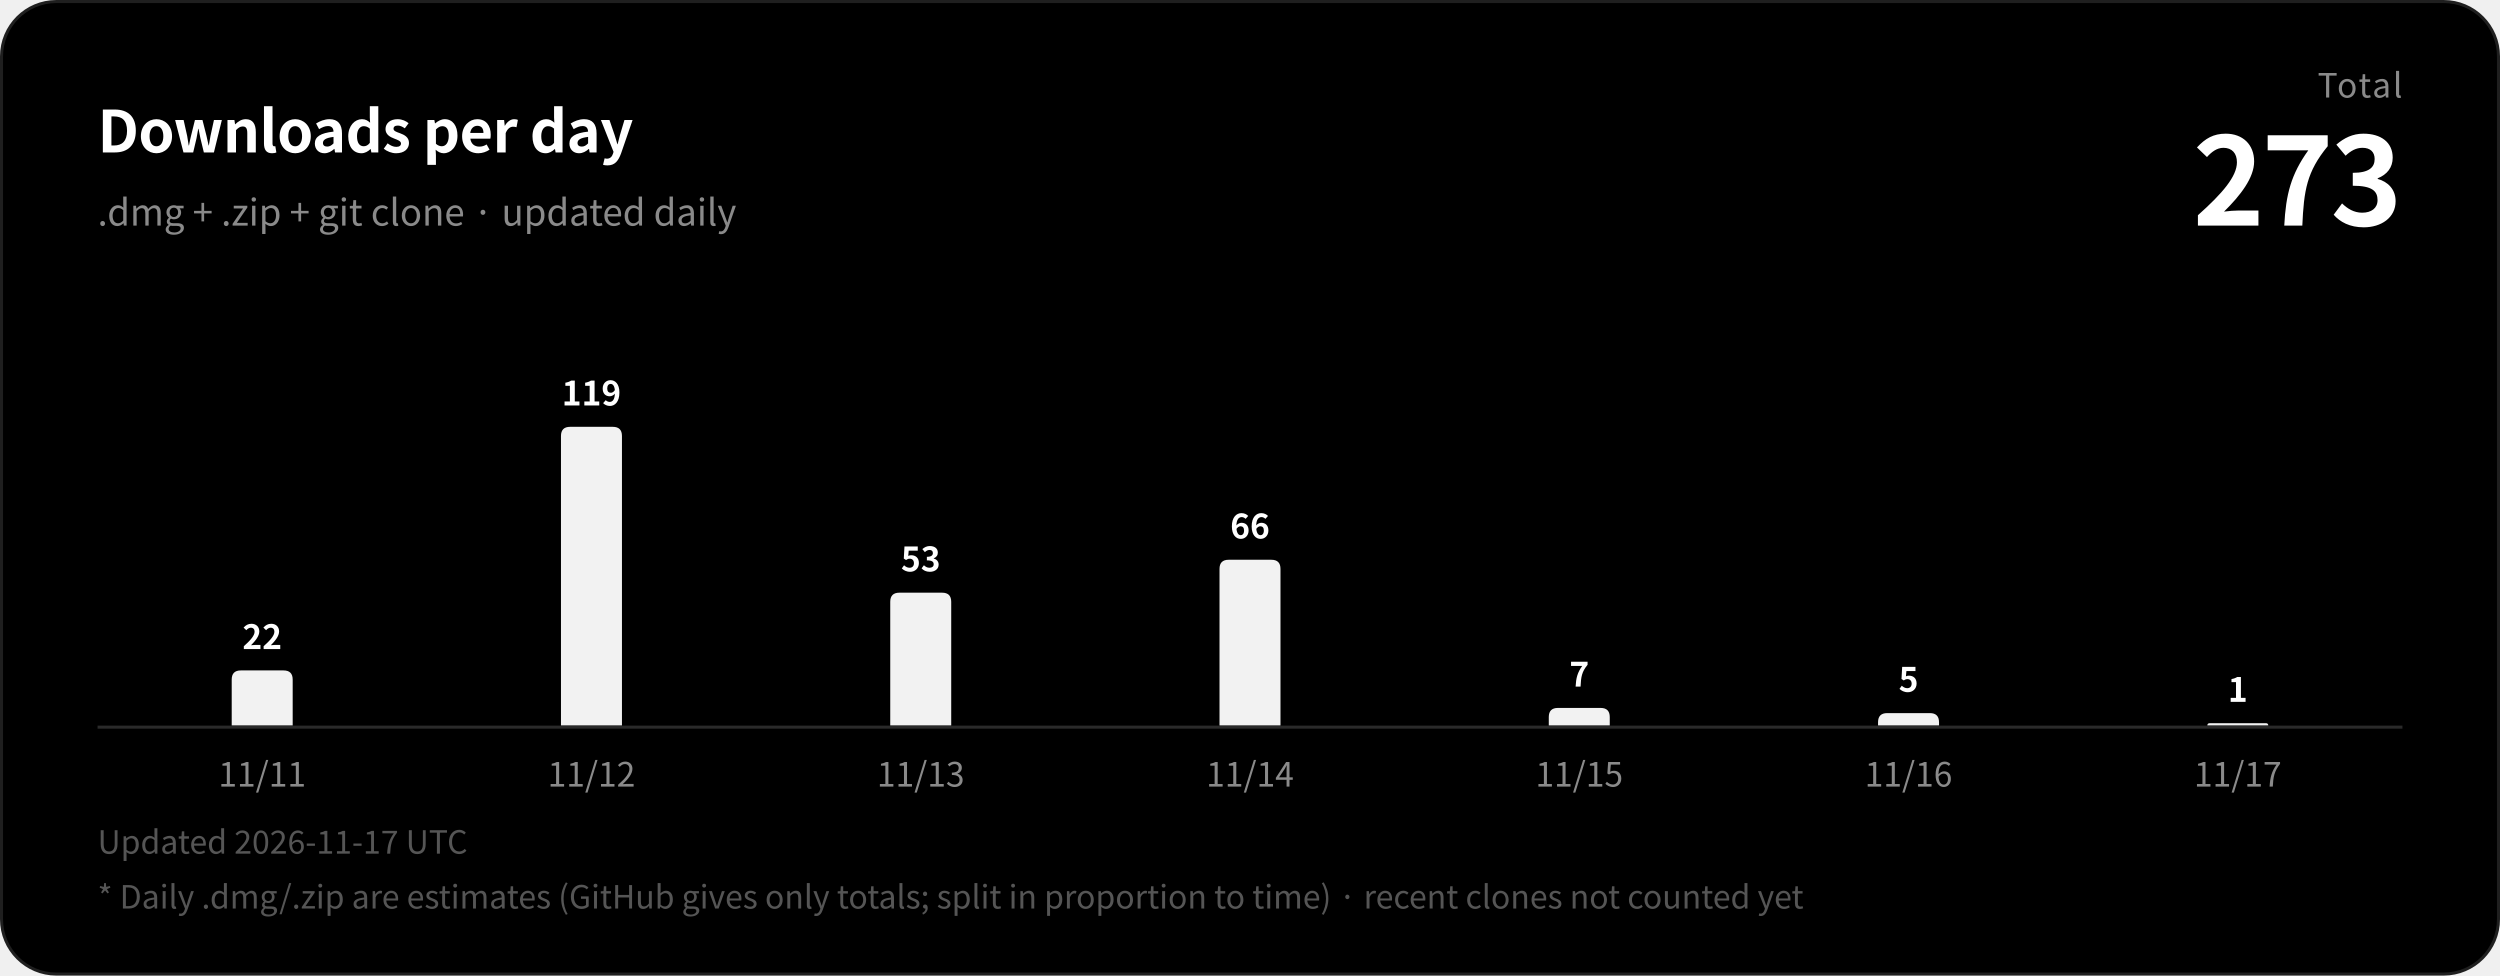
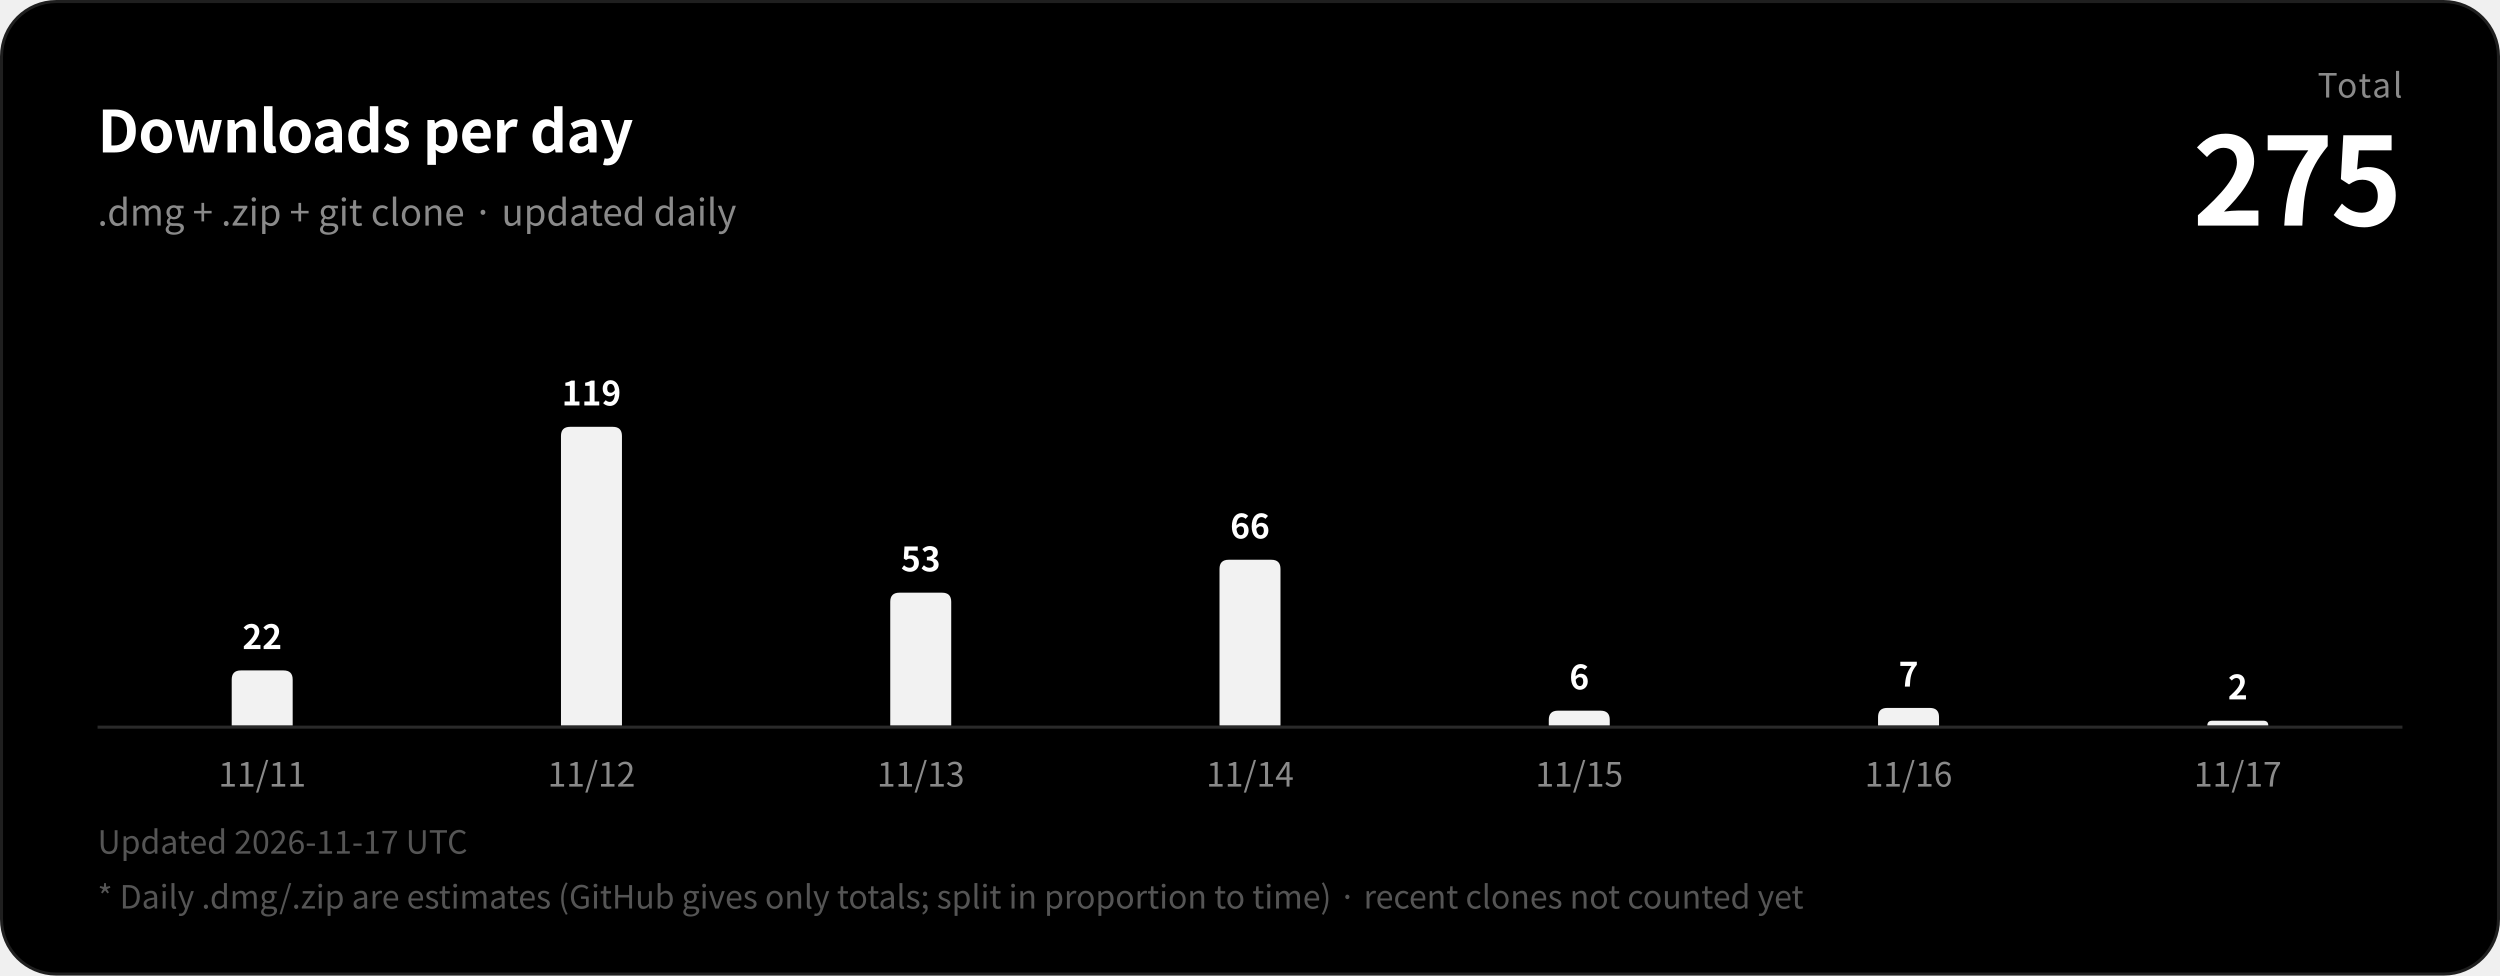
<svg xmlns="http://www.w3.org/2000/svg" width="820" height="320" viewBox="0 0 820 320" role="img" aria-label="Downloads per day">
  <rect x="0.5" y="0.5" width="819" height="319" rx="18" fill="#000000" stroke="#1f1f1f" />
  <g font-family="-apple-system, BlinkMacSystemFont, 'SF Pro Display', 'Segoe UI', 'Hiragino Sans', 'Hiragino Kaku Gothic ProN', 'Noto Sans CJK JP', 'Noto Sans JP', 'PingFang SC', 'Microsoft YaHei', sans-serif" style="font-variant-numeric: tabular-nums">
    <text x="32" y="50" font-size="19" font-weight="600" fill="#ffffff" letter-spacing="-0.2">Downloads per day</text>
    <text x="32" y="74" font-size="12" fill="#8a8a8a">.dmg + .zip + git clone · updated daily</text>
    <text x="788" y="32" font-size="11" fill="#8a8a8a" text-anchor="end" letter-spacing="0.6">Total</text>
-     <text x="788" y="74" font-size="40" font-weight="700" fill="#ffffff" text-anchor="end" letter-spacing="-1">273</text>
+     <text x="788" y="74" font-size="40" font-weight="700" fill="#ffffff" text-anchor="end" letter-spacing="-1">275</text>
    <path d="M76.0,238.0V222.9Q76.0,219.9 79.0,219.9H93.0Q96.0,219.9 96.0,222.9V238.0Z" fill="#f2f2f2" />
    <text x="86.0" y="212.9" font-size="11" font-weight="600" fill="#ffffff" text-anchor="middle">22</text>
    <text x="86.0" y="258" font-size="11" fill="#8a8a8a" text-anchor="middle">11/11</text>
    <path d="M184.0,238.0V143.0Q184.0,140.0 187.0,140.0H201.0Q204.0,140.0 204.0,143.0V238.0Z" fill="#f2f2f2" />
    <text x="194.0" y="133.0" font-size="11" font-weight="600" fill="#ffffff" text-anchor="middle">119</text>
    <text x="194.0" y="258" font-size="11" fill="#8a8a8a" text-anchor="middle">11/12</text>
    <path d="M292.0,238.0V197.4Q292.0,194.4 295.0,194.4H309.0Q312.0,194.4 312.0,197.4V238.0Z" fill="#f2f2f2" />
    <text x="302.0" y="187.4" font-size="11" font-weight="600" fill="#ffffff" text-anchor="middle">53</text>
    <text x="302.0" y="258" font-size="11" fill="#8a8a8a" text-anchor="middle">11/13</text>
    <path d="M400.0,238.0V186.6Q400.0,183.6 403.0,183.6H417.0Q420.0,183.6 420.0,186.6V238.0Z" fill="#f2f2f2" />
    <text x="410.0" y="176.6" font-size="11" font-weight="600" fill="#ffffff" text-anchor="middle">66</text>
    <text x="410.0" y="258" font-size="11" fill="#8a8a8a" text-anchor="middle">11/14</text>
-     <path d="M508.0,238.0V235.2Q508.0,232.2 511.0,232.2H525.0Q528.0,232.2 528.0,235.2V238.0Z" fill="#f2f2f2" />
-     <text x="518.0" y="225.2" font-size="11" font-weight="600" fill="#ffffff" text-anchor="middle">7</text>
+     <path d="M508.0,238.0V236.1Q508.0,233.1 511.0,233.1H525.0Q528.0,233.1 528.0,236.1V238.0Z" fill="#f2f2f2" />
+     <text x="518.0" y="226.1" font-size="11" font-weight="600" fill="#ffffff" text-anchor="middle">6</text>
    <text x="518.0" y="258" font-size="11" fill="#8a8a8a" text-anchor="middle">11/15</text>
-     <path d="M616.0,238.0V236.9Q616.0,233.9 619.0,233.9H633.0Q636.0,233.9 636.0,236.9V238.0Z" fill="#f2f2f2" />
-     <text x="626.0" y="226.9" font-size="11" font-weight="600" fill="#ffffff" text-anchor="middle">5</text>
+     <path d="M616.0,238.0V235.2Q616.0,232.2 619.0,232.2H633.0Q636.0,232.2 636.0,235.2V238.0Z" fill="#f2f2f2" />
+     <text x="626.0" y="225.2" font-size="11" font-weight="600" fill="#ffffff" text-anchor="middle">7</text>
    <text x="626.0" y="258" font-size="11" fill="#8a8a8a" text-anchor="middle">11/16</text>
-     <path d="M724.0,238.0V238.0Q724.0,237.2 724.8,237.2H743.2Q744.0,237.2 744.0,238.0V238.0Z" fill="#f2f2f2" />
-     <text x="734.0" y="230.2" font-size="11" font-weight="600" fill="#ffffff" text-anchor="middle">1</text>
+     <path d="M724.0,238.0V238.0Q724.0,236.4 725.6,236.4H742.4Q744.0,236.4 744.0,238.0V238.0Z" fill="#f2f2f2" />
+     <text x="734.0" y="229.4" font-size="11" font-weight="600" fill="#ffffff" text-anchor="middle">2</text>
    <text x="734.0" y="258" font-size="11" fill="#8a8a8a" text-anchor="middle">11/17</text>
    <line x1="32" y1="238.5" x2="788" y2="238.5" stroke="#2a2a2a" stroke-width="1" />
    <text x="32" y="280" font-size="10.5" fill="#555555">Updated 2026-11-17 UTC</text>
    <text x="32" y="298" font-size="10.5" fill="#555555">* Daily .dmg/.zip are estimates (GitHub gives only totals; split in proportion to time) · recent clones not counted yet</text>
  </g>
</svg>
